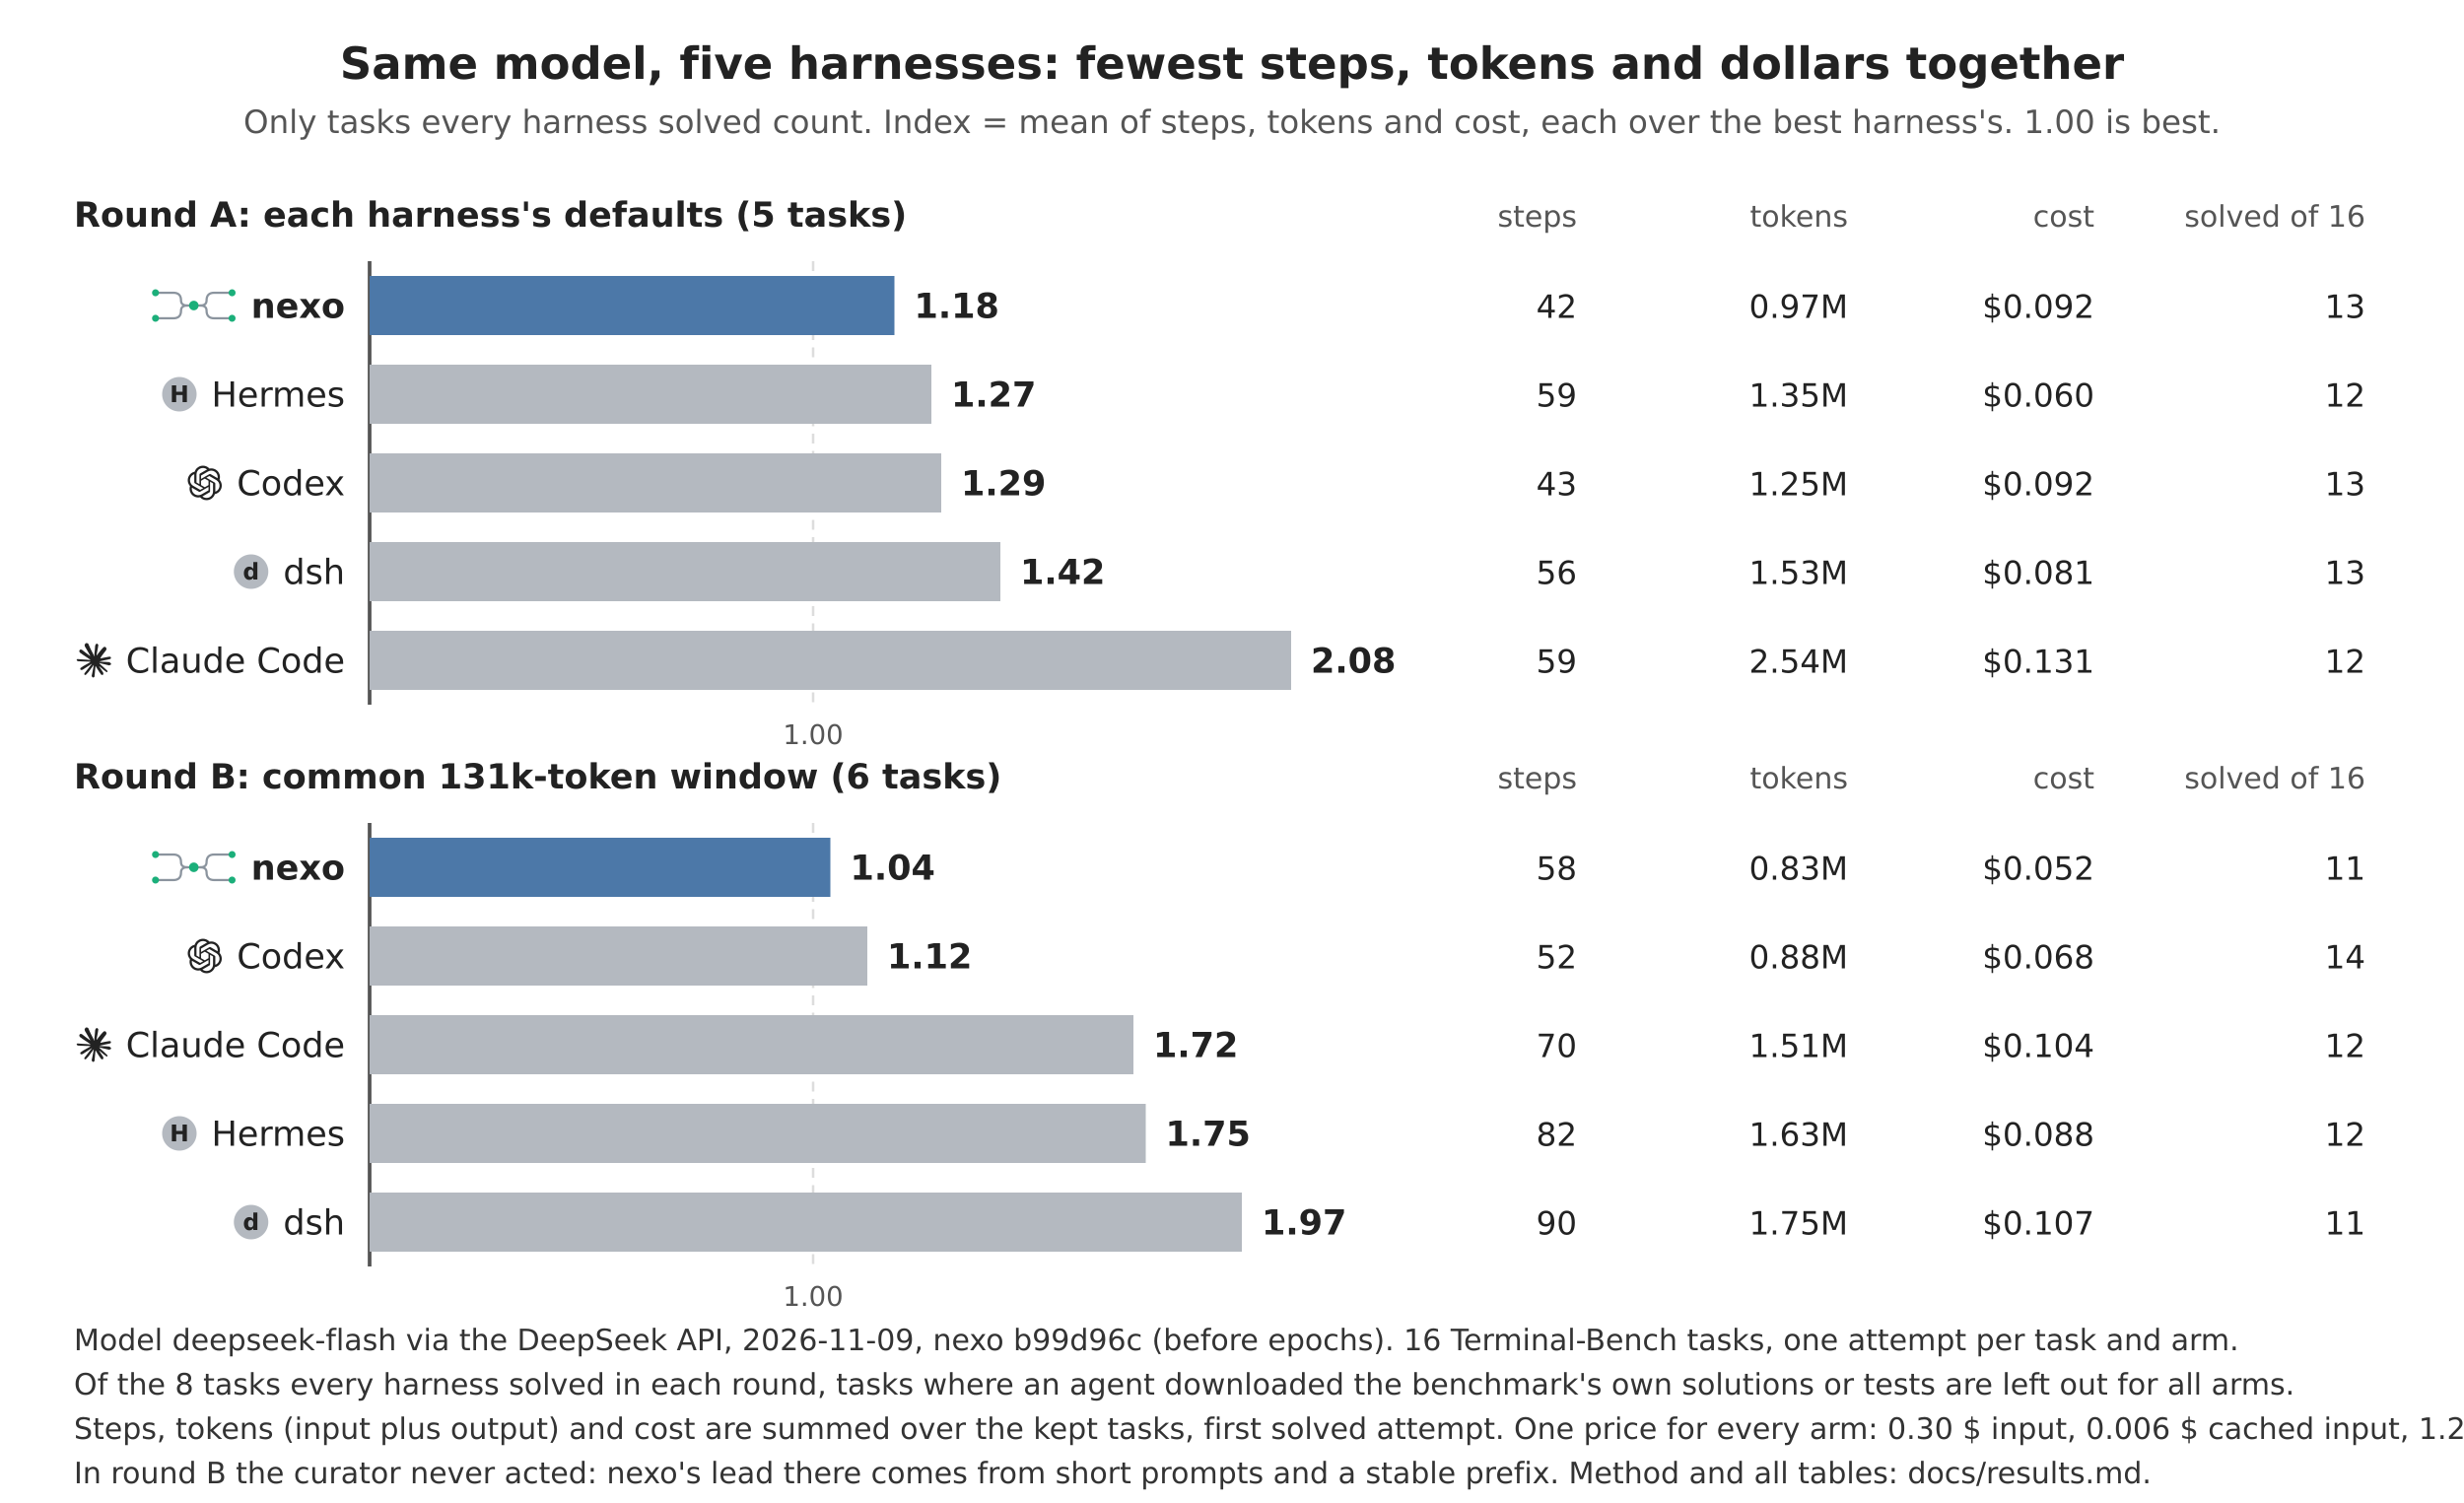
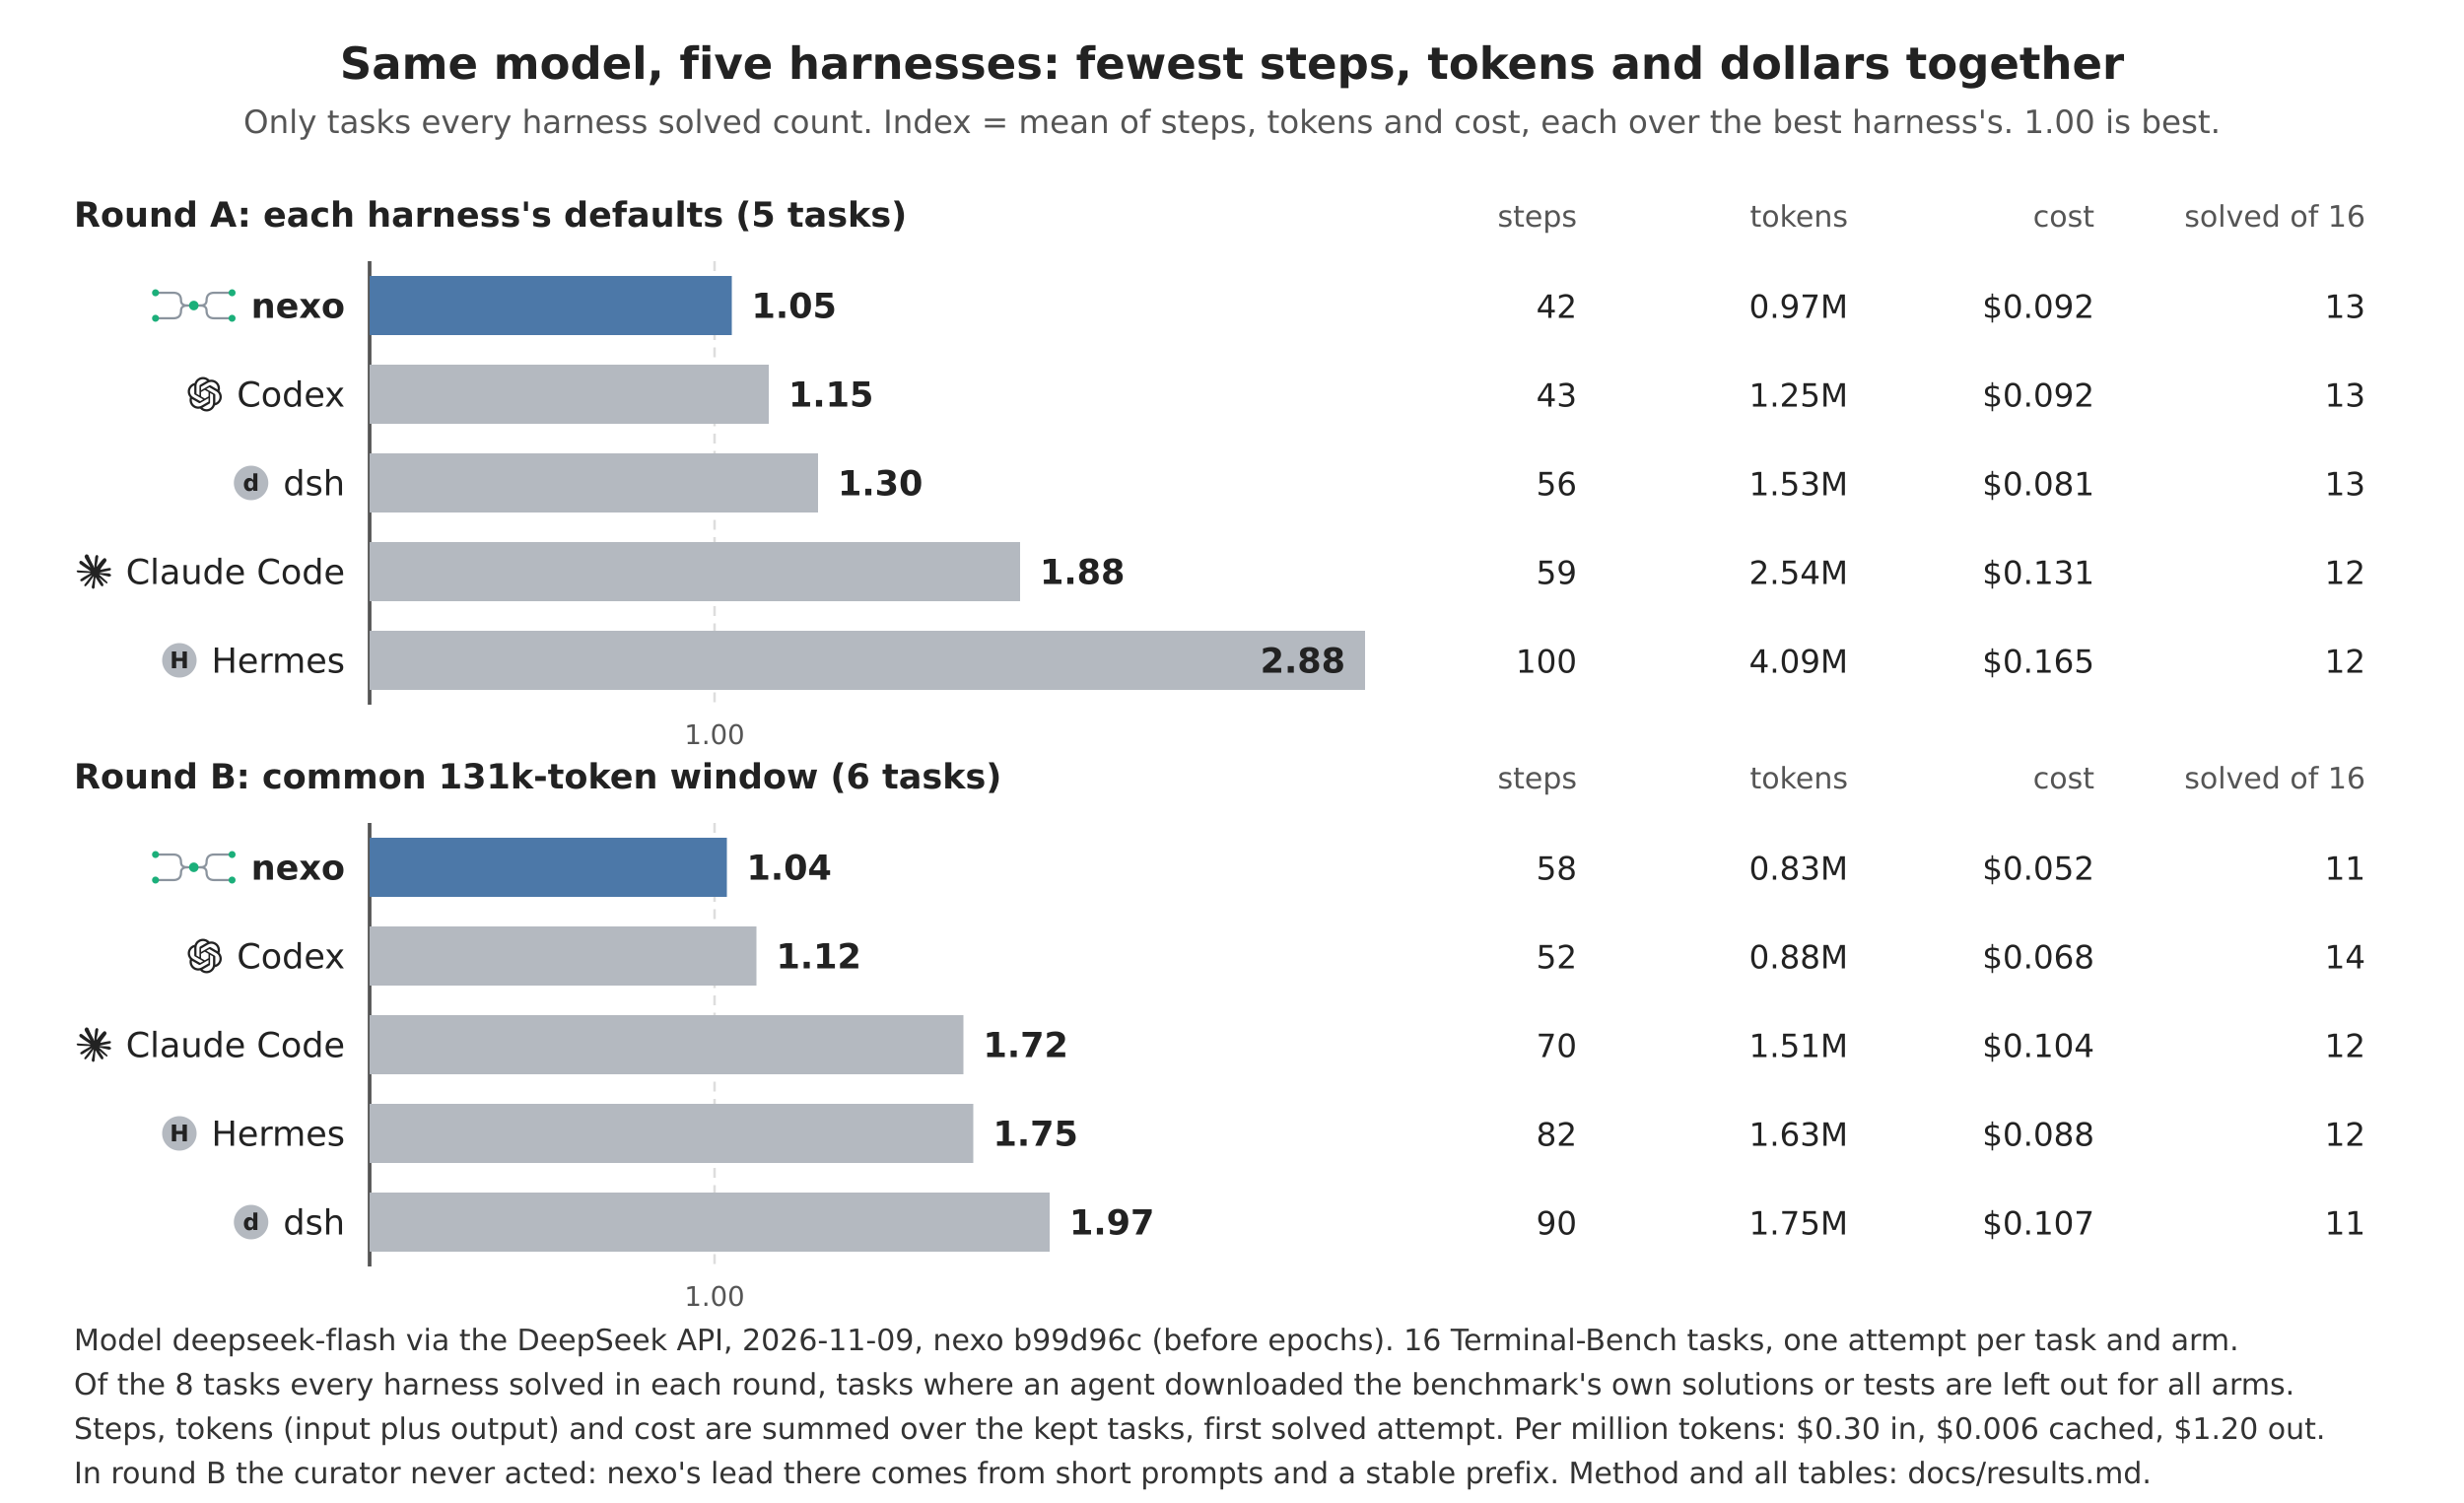
<svg xmlns="http://www.w3.org/2000/svg" width="1000" height="610" viewBox="0 0 1000 610" font-family="DejaVu Sans, Arial, sans-serif">
  <defs>
    <symbol id="l-nexo" viewBox="-14 -14 268 108">
      <g fill="none" stroke="#8b949e" stroke-width="7" stroke-linecap="round" stroke-linejoin="round">
        <path d="M0 0 H56 Q80 0 80 24 Q80 40 100 40 H120" />
        <path d="M0 80 H56 Q80 80 80 56 Q80 40 100 40" />
        <path d="M240 0 H184 Q160 0 160 24 Q160 40 140 40 H120" />
        <path d="M240 80 H184 Q160 80 160 56 Q160 40 140 40" />
      </g>
      <g fill="#1baf7a">
        <circle cx="0" cy="0" r="11" />
        <circle cx="0" cy="80" r="11" />
        <circle cx="240" cy="0" r="11" />
        <circle cx="240" cy="80" r="11" />
        <circle cx="120" cy="40" r="15" />
      </g>
    </symbol>
    <symbol id="l-claude" viewBox="0 0 24 24">
      <path d="m4.714 15.956 4.717-2.647.079-.231-.079-.128h-.231l-.789-.049-2.696-.073-2.337-.097-2.265-.121-.571-.121-.534-.704.055-.352.48-.322.686.061 1.518.103 2.277.158 1.651.097 2.447.255h.389l.055-.158-.134-.097-.103-.097L6.973 9.836l-2.55-1.688-1.336-.971-.723-.492-.364-.461-.158-1.008.656-.723.88.061.225.061.892.686 1.906 1.475 2.489 1.834.364.303.146-.103.018-.073-.164-.273-1.354-2.447-1.445-2.489-.643-1.032-.17-.619c-.061-.255-.103-.467-.103-.729L6.287.134 6.7 0l.996.134.419.364.619 1.415 1.002 2.228 1.554 3.03.455.898.243.832.091.255h.158v-.146l.128-1.706.237-2.095.231-2.696.079-.759.376-.911.747-.492.583.279.48.686-.067.443-.285 1.852-.559 2.902-.364 1.943h.212l.243-.243.984-1.305 1.651-2.064.729-.82.85-.905.546-.431h1.032l.759 1.129-.34 1.166-1.062 1.348-.88 1.141-1.263 1.7-.789 1.36.073.109.188-.018 2.853-.607 1.542-.279 1.84-.316.832.389.091.395-.328.807-1.967.486-2.307.461-3.436.814-.043.03.049.061 1.548.146.662.036h1.621l3.018.225.789.522.474.638-.079.486-1.214.619-1.639-.389-3.825-.911-1.311-.328h-.182v.109l1.093 1.069 2.003 1.809 2.507 2.331.128.577-.322.455-.34-.049-2.204-1.657-.85-.747-1.925-1.621h-.128v.17l.443.65 2.344 3.521.121 1.081-.17.352-.607.212-.668-.121-1.372-1.925L14.38 17.959l-1.141-1.943-.14.079-.674 7.255-.316.37-.729.279-.607-.461-.322-.747.322-1.475.389-1.925.316-1.53.285-1.9.17-.631-.012-.043-.14.018-1.433 1.967-2.18 2.945-1.724 1.846-.413.164-.716-.37.067-.662.401-.589 2.386-3.036 1.439-1.882.929-1.087-.006-.158h-.055l-6.338 4.116-1.129.146-.486-.455.061-.747.231-.243 1.906-1.311Z" />
    </symbol>
    <symbol id="l-openai" viewBox="0 0 24 24">
      <path d="M22.282 9.821a5.985 5.985 0 0 0-.516-4.911 6.046 6.046 0 0 0-6.51-2.9A6.065 6.065 0 0 0 4.981 4.182a5.985 5.985 0 0 0-3.998 2.9 6.046 6.046 0 0 0 .743 7.097 5.98 5.98 0 0 0 .511 4.911 6.051 6.051 0 0 0 6.515 2.9A5.985 5.985 0 0 0 13.26 24a6.056 6.056 0 0 0 5.772-4.206 5.989 5.989 0 0 0 3.998-2.9 6.056 6.056 0 0 0-.748-7.073zm-9.022 12.608a4.476 4.476 0 0 1-2.876-1.041l.142-.08 4.778-2.758a.795.795 0 0 0 .393-.681v-6.737l2.02 1.169a.071.071 0 0 1 .038.052v5.583a4.504 4.504 0 0 1-4.495 4.494zm-9.661-4.125a4.471 4.471 0 0 1-.535-3.014l.142.085 4.783 2.758a.771.771 0 0 0 .781 0l5.843-3.369v2.332a.08.08 0 0 1-.033.061L9.74 19.95a4.499 4.499 0 0 1-6.141-1.646zM2.341 7.896a4.485 4.485 0 0 1 2.365-1.973V11.6a.766.766 0 0 0 .388.676l5.814 3.354-2.02 1.169a.076.076 0 0 1-.071 0l-4.83-2.787A4.504 4.504 0 0 1 2.341 7.872zm16.596 3.856L13.104 8.364 15.119 7.2a.076.076 0 0 1 .071 0l4.83 2.791a4.494 4.494 0 0 1-.676 8.104v-5.677a.79.79 0 0 0-.407-.667zm2.011-3.023l-.142-.085-4.774-2.782a.776.776 0 0 0-.785 0L9.409 9.23V6.897a.066.066 0 0 1 .028-.061l4.83-2.787a4.499 4.499 0 0 1 6.68 4.66zM8.306 12.863l-2.02-1.164a.08.08 0 0 1-.038-.057V6.074a4.499 4.499 0 0 1 7.376-3.454l-.142.081L8.704 5.459a.795.795 0 0 0-.393.681zm1.098-2.365l2.602-1.5 2.607 1.5v2.999l-2.597 1.5-2.607-1.5Z" />
    </symbol>
    <symbol id="l-hermes" viewBox="0 0 24 24">
      <circle cx="12" cy="12" r="12" fill="#b4b9c0" />
      <text x="12" y="17.5" text-anchor="middle" font-size="16" font-weight="bold" fill="#222222">H</text>
    </symbol>
    <symbol id="l-dsh" viewBox="0 0 24 24">
      <circle cx="12" cy="12" r="12" fill="#b4b9c0" />
      <text x="12" y="17.5" text-anchor="middle" font-size="16" font-weight="bold" fill="#222222">d</text>
    </symbol>
  </defs>
  <rect width="1000" height="610" fill="#ffffff" />
  <text x="500" y="32" text-anchor="middle" font-size="18" font-weight="bold" fill="#222222">Same model, five harnesses: fewest steps, tokens and dollars together</text>
  <text x="500" y="54" text-anchor="middle" font-size="13" fill="#555555">Only tasks every harness solved count. Index = mean of steps, tokens and cost, each over the best harness's. 1.00 is best.</text>
  <text x="30" y="92" font-size="14" font-weight="bold" fill="#222222">Round A: each harness's defaults (5 tasks)</text>
  <text x="640" y="92" text-anchor="end" font-size="12" fill="#555555">steps</text>
  <text x="750" y="92" text-anchor="end" font-size="12" fill="#555555">tokens</text>
  <text x="850" y="92" text-anchor="end" font-size="12" fill="#555555">cost</text>
  <text x="960" y="92" text-anchor="end" font-size="12" fill="#555555">solved of 16</text>
  <line x1="150" y1="106" x2="150" y2="286" stroke="#555555" stroke-width="1.5" />
-   <line x1="330" y1="106" x2="330" y2="286" stroke="#dddddd" stroke-width="1" stroke-dasharray="4 3" />
+   <line x1="290" y1="106" x2="290" y2="286" stroke="#dddddd" stroke-width="1" stroke-dasharray="4 3" />
  <text x="140" y="129.0" text-anchor="end" font-size="14" font-weight="bold" fill="#222222">nexo</text>
  <use href="#l-nexo" x="61.3" y="117.0" width="34.7" height="14" />
-   <rect x="150" y="112" width="213" height="24" fill="#4c78a8" />
-   <text x="371" y="129.0" font-size="14" font-weight="bold" fill="#222222">1.18</text>
+   <rect x="150" y="112" width="147" height="24" fill="#4c78a8" />
+   <text x="305" y="129.0" font-size="14" font-weight="bold" fill="#222222">1.05</text>
  <g font-size="13" fill="#222222" text-anchor="end">
    <text x="640" y="129.0">42</text>
    <text x="750" y="129.0">0.97M</text>
    <text x="850" y="129.0">$0.092</text>
    <text x="960" y="129.0">13</text>
  </g>
-   <text x="140" y="165.0" text-anchor="end" font-size="14" fill="#222222">Hermes</text>
-   <use href="#l-hermes" x="65.8" y="153.0" width="14" height="14" fill="#222222" />
-   <rect x="150" y="148" width="228" height="24" fill="#b4b9c0" />
-   <text x="386" y="165.0" font-size="14" font-weight="bold" fill="#222222">1.27</text>
+   <text x="140" y="165.0" text-anchor="end" font-size="14" fill="#222222">Codex</text>
+   <use href="#l-openai" x="76.1" y="153.0" width="14" height="14" fill="#222222" />
+   <rect x="150" y="148" width="162" height="24" fill="#b4b9c0" />
+   <text x="320" y="165.0" font-size="14" font-weight="bold" fill="#222222">1.15</text>
  <g font-size="13" fill="#222222" text-anchor="end">
-     <text x="640" y="165.0">59</text>
-     <text x="750" y="165.0">1.35M</text>
-     <text x="850" y="165.0">$0.060</text>
-     <text x="960" y="165.0">12</text>
+     <text x="640" y="165.0">43</text>
+     <text x="750" y="165.0">1.25M</text>
+     <text x="850" y="165.0">$0.092</text>
+     <text x="960" y="165.0">13</text>
  </g>
-   <text x="140" y="201.0" text-anchor="end" font-size="14" fill="#222222">Codex</text>
-   <use href="#l-openai" x="76.1" y="189.0" width="14" height="14" fill="#222222" />
-   <rect x="150" y="184" width="232" height="24" fill="#b4b9c0" />
-   <text x="390" y="201.0" font-size="14" font-weight="bold" fill="#222222">1.29</text>
+   <text x="140" y="201.0" text-anchor="end" font-size="14" fill="#222222">dsh</text>
+   <use href="#l-dsh" x="94.9" y="189.0" width="14" height="14" fill="#222222" />
+   <rect x="150" y="184" width="182" height="24" fill="#b4b9c0" />
+   <text x="340" y="201.0" font-size="14" font-weight="bold" fill="#222222">1.30</text>
  <g font-size="13" fill="#222222" text-anchor="end">
-     <text x="640" y="201.0">43</text>
-     <text x="750" y="201.0">1.25M</text>
-     <text x="850" y="201.0">$0.092</text>
+     <text x="640" y="201.0">56</text>
+     <text x="750" y="201.0">1.53M</text>
+     <text x="850" y="201.0">$0.081</text>
    <text x="960" y="201.0">13</text>
  </g>
-   <text x="140" y="237.0" text-anchor="end" font-size="14" fill="#222222">dsh</text>
-   <use href="#l-dsh" x="94.9" y="225.0" width="14" height="14" fill="#222222" />
-   <rect x="150" y="220" width="256" height="24" fill="#b4b9c0" />
-   <text x="414" y="237.0" font-size="14" font-weight="bold" fill="#222222">1.42</text>
+   <text x="140" y="237.0" text-anchor="end" font-size="14" fill="#222222">Claude Code</text>
+   <use href="#l-claude" x="31.1" y="225.0" width="14" height="14" fill="#222222" />
+   <rect x="150" y="220" width="264" height="24" fill="#b4b9c0" />
+   <text x="422" y="237.0" font-size="14" font-weight="bold" fill="#222222">1.88</text>
  <g font-size="13" fill="#222222" text-anchor="end">
-     <text x="640" y="237.0">56</text>
-     <text x="750" y="237.0">1.53M</text>
-     <text x="850" y="237.0">$0.081</text>
-     <text x="960" y="237.0">13</text>
+     <text x="640" y="237.0">59</text>
+     <text x="750" y="237.0">2.54M</text>
+     <text x="850" y="237.0">$0.131</text>
+     <text x="960" y="237.0">12</text>
  </g>
-   <text x="140" y="273.0" text-anchor="end" font-size="14" fill="#222222">Claude Code</text>
-   <use href="#l-claude" x="31.1" y="261.0" width="14" height="14" fill="#222222" />
-   <rect x="150" y="256" width="374" height="24" fill="#b4b9c0" />
-   <text x="532" y="273.0" font-size="14" font-weight="bold" fill="#222222">2.08</text>
+   <text x="140" y="273.0" text-anchor="end" font-size="14" fill="#222222">Hermes</text>
+   <use href="#l-hermes" x="65.8" y="261.0" width="14" height="14" fill="#222222" />
+   <rect x="150" y="256" width="404" height="24" fill="#b4b9c0" />
+   <text x="546" y="273.0" text-anchor="end" font-size="14" font-weight="bold" fill="#222222">2.88</text>
  <g font-size="13" fill="#222222" text-anchor="end">
-     <text x="640" y="273.0">59</text>
-     <text x="750" y="273.0">2.54M</text>
-     <text x="850" y="273.0">$0.131</text>
+     <text x="640" y="273.0">100</text>
+     <text x="750" y="273.0">4.09M</text>
+     <text x="850" y="273.0">$0.165</text>
    <text x="960" y="273.0">12</text>
  </g>
-   <text x="330" y="302" text-anchor="middle" font-size="11" fill="#555555">1.00</text>
+   <text x="290" y="302" text-anchor="middle" font-size="11" fill="#555555">1.00</text>
  <text x="30" y="320" font-size="14" font-weight="bold" fill="#222222">Round B: common 131k-token window (6 tasks)</text>
  <text x="640" y="320" text-anchor="end" font-size="12" fill="#555555">steps</text>
  <text x="750" y="320" text-anchor="end" font-size="12" fill="#555555">tokens</text>
  <text x="850" y="320" text-anchor="end" font-size="12" fill="#555555">cost</text>
  <text x="960" y="320" text-anchor="end" font-size="12" fill="#555555">solved of 16</text>
  <line x1="150" y1="334" x2="150" y2="514" stroke="#555555" stroke-width="1.5" />
-   <line x1="330" y1="334" x2="330" y2="514" stroke="#dddddd" stroke-width="1" stroke-dasharray="4 3" />
+   <line x1="290" y1="334" x2="290" y2="514" stroke="#dddddd" stroke-width="1" stroke-dasharray="4 3" />
  <text x="140" y="357.0" text-anchor="end" font-size="14" font-weight="bold" fill="#222222">nexo</text>
  <use href="#l-nexo" x="61.3" y="345.0" width="34.7" height="14" />
-   <rect x="150" y="340" width="187" height="24" fill="#4c78a8" />
-   <text x="345" y="357.0" font-size="14" font-weight="bold" fill="#222222">1.04</text>
+   <rect x="150" y="340" width="145" height="24" fill="#4c78a8" />
+   <text x="303" y="357.0" font-size="14" font-weight="bold" fill="#222222">1.04</text>
  <g font-size="13" fill="#222222" text-anchor="end">
    <text x="640" y="357.0">58</text>
    <text x="750" y="357.0">0.83M</text>
    <text x="850" y="357.0">$0.052</text>
    <text x="960" y="357.0">11</text>
  </g>
  <text x="140" y="393.0" text-anchor="end" font-size="14" fill="#222222">Codex</text>
  <use href="#l-openai" x="76.1" y="381.0" width="14" height="14" fill="#222222" />
-   <rect x="150" y="376" width="202" height="24" fill="#b4b9c0" />
-   <text x="360" y="393.0" font-size="14" font-weight="bold" fill="#222222">1.12</text>
+   <rect x="150" y="376" width="157" height="24" fill="#b4b9c0" />
+   <text x="315" y="393.0" font-size="14" font-weight="bold" fill="#222222">1.12</text>
  <g font-size="13" fill="#222222" text-anchor="end">
    <text x="640" y="393.0">52</text>
    <text x="750" y="393.0">0.88M</text>
    <text x="850" y="393.0">$0.068</text>
    <text x="960" y="393.0">14</text>
  </g>
  <text x="140" y="429.0" text-anchor="end" font-size="14" fill="#222222">Claude Code</text>
  <use href="#l-claude" x="31.1" y="417.0" width="14" height="14" fill="#222222" />
-   <rect x="150" y="412" width="310" height="24" fill="#b4b9c0" />
-   <text x="468" y="429.0" font-size="14" font-weight="bold" fill="#222222">1.72</text>
+   <rect x="150" y="412" width="241" height="24" fill="#b4b9c0" />
+   <text x="399" y="429.0" font-size="14" font-weight="bold" fill="#222222">1.72</text>
  <g font-size="13" fill="#222222" text-anchor="end">
    <text x="640" y="429.0">70</text>
    <text x="750" y="429.0">1.51M</text>
    <text x="850" y="429.0">$0.104</text>
    <text x="960" y="429.0">12</text>
  </g>
  <text x="140" y="465.0" text-anchor="end" font-size="14" fill="#222222">Hermes</text>
  <use href="#l-hermes" x="65.8" y="453.0" width="14" height="14" fill="#222222" />
-   <rect x="150" y="448" width="315" height="24" fill="#b4b9c0" />
-   <text x="473" y="465.0" font-size="14" font-weight="bold" fill="#222222">1.75</text>
+   <rect x="150" y="448" width="245" height="24" fill="#b4b9c0" />
+   <text x="403" y="465.0" font-size="14" font-weight="bold" fill="#222222">1.75</text>
  <g font-size="13" fill="#222222" text-anchor="end">
    <text x="640" y="465.0">82</text>
    <text x="750" y="465.0">1.63M</text>
    <text x="850" y="465.0">$0.088</text>
    <text x="960" y="465.0">12</text>
  </g>
  <text x="140" y="501.0" text-anchor="end" font-size="14" fill="#222222">dsh</text>
  <use href="#l-dsh" x="94.9" y="489.0" width="14" height="14" fill="#222222" />
-   <rect x="150" y="484" width="354" height="24" fill="#b4b9c0" />
-   <text x="512" y="501.0" font-size="14" font-weight="bold" fill="#222222">1.97</text>
+   <rect x="150" y="484" width="276" height="24" fill="#b4b9c0" />
+   <text x="434" y="501.0" font-size="14" font-weight="bold" fill="#222222">1.97</text>
  <g font-size="13" fill="#222222" text-anchor="end">
    <text x="640" y="501.0">90</text>
    <text x="750" y="501.0">1.75M</text>
    <text x="850" y="501.0">$0.107</text>
    <text x="960" y="501.0">11</text>
  </g>
-   <text x="330" y="530" text-anchor="middle" font-size="11" fill="#555555">1.00</text>
+   <text x="290" y="530" text-anchor="middle" font-size="11" fill="#555555">1.00</text>
  <g font-size="12" fill="#333333">
    <text x="30" y="548">Model deepseek-flash via the DeepSeek API, 2026-11-09, nexo b99d96c (before epochs). 16 Terminal-Bench tasks, one attempt per task and arm.</text>
    <text x="30" y="566">Of the 8 tasks every harness solved in each round, tasks where an agent downloaded the benchmark's own solutions or tests are left out for all arms.</text>
-     <text x="30" y="584">Steps, tokens (input plus output) and cost are summed over the kept tasks, first solved attempt. One price for every arm: 0.30 $ input, 0.006 $ cached input, 1.20 $ output per million tokens.</text>
+     <text x="30" y="584">Steps, tokens (input plus output) and cost are summed over the kept tasks, first solved attempt. Per million tokens: $0.30 in, $0.006 cached, $1.20 out.</text>
    <text x="30" y="602">In round B the curator never acted: nexo's lead there comes from short prompts and a stable prefix. Method and all tables: docs/results.md.</text>
  </g>
</svg>
